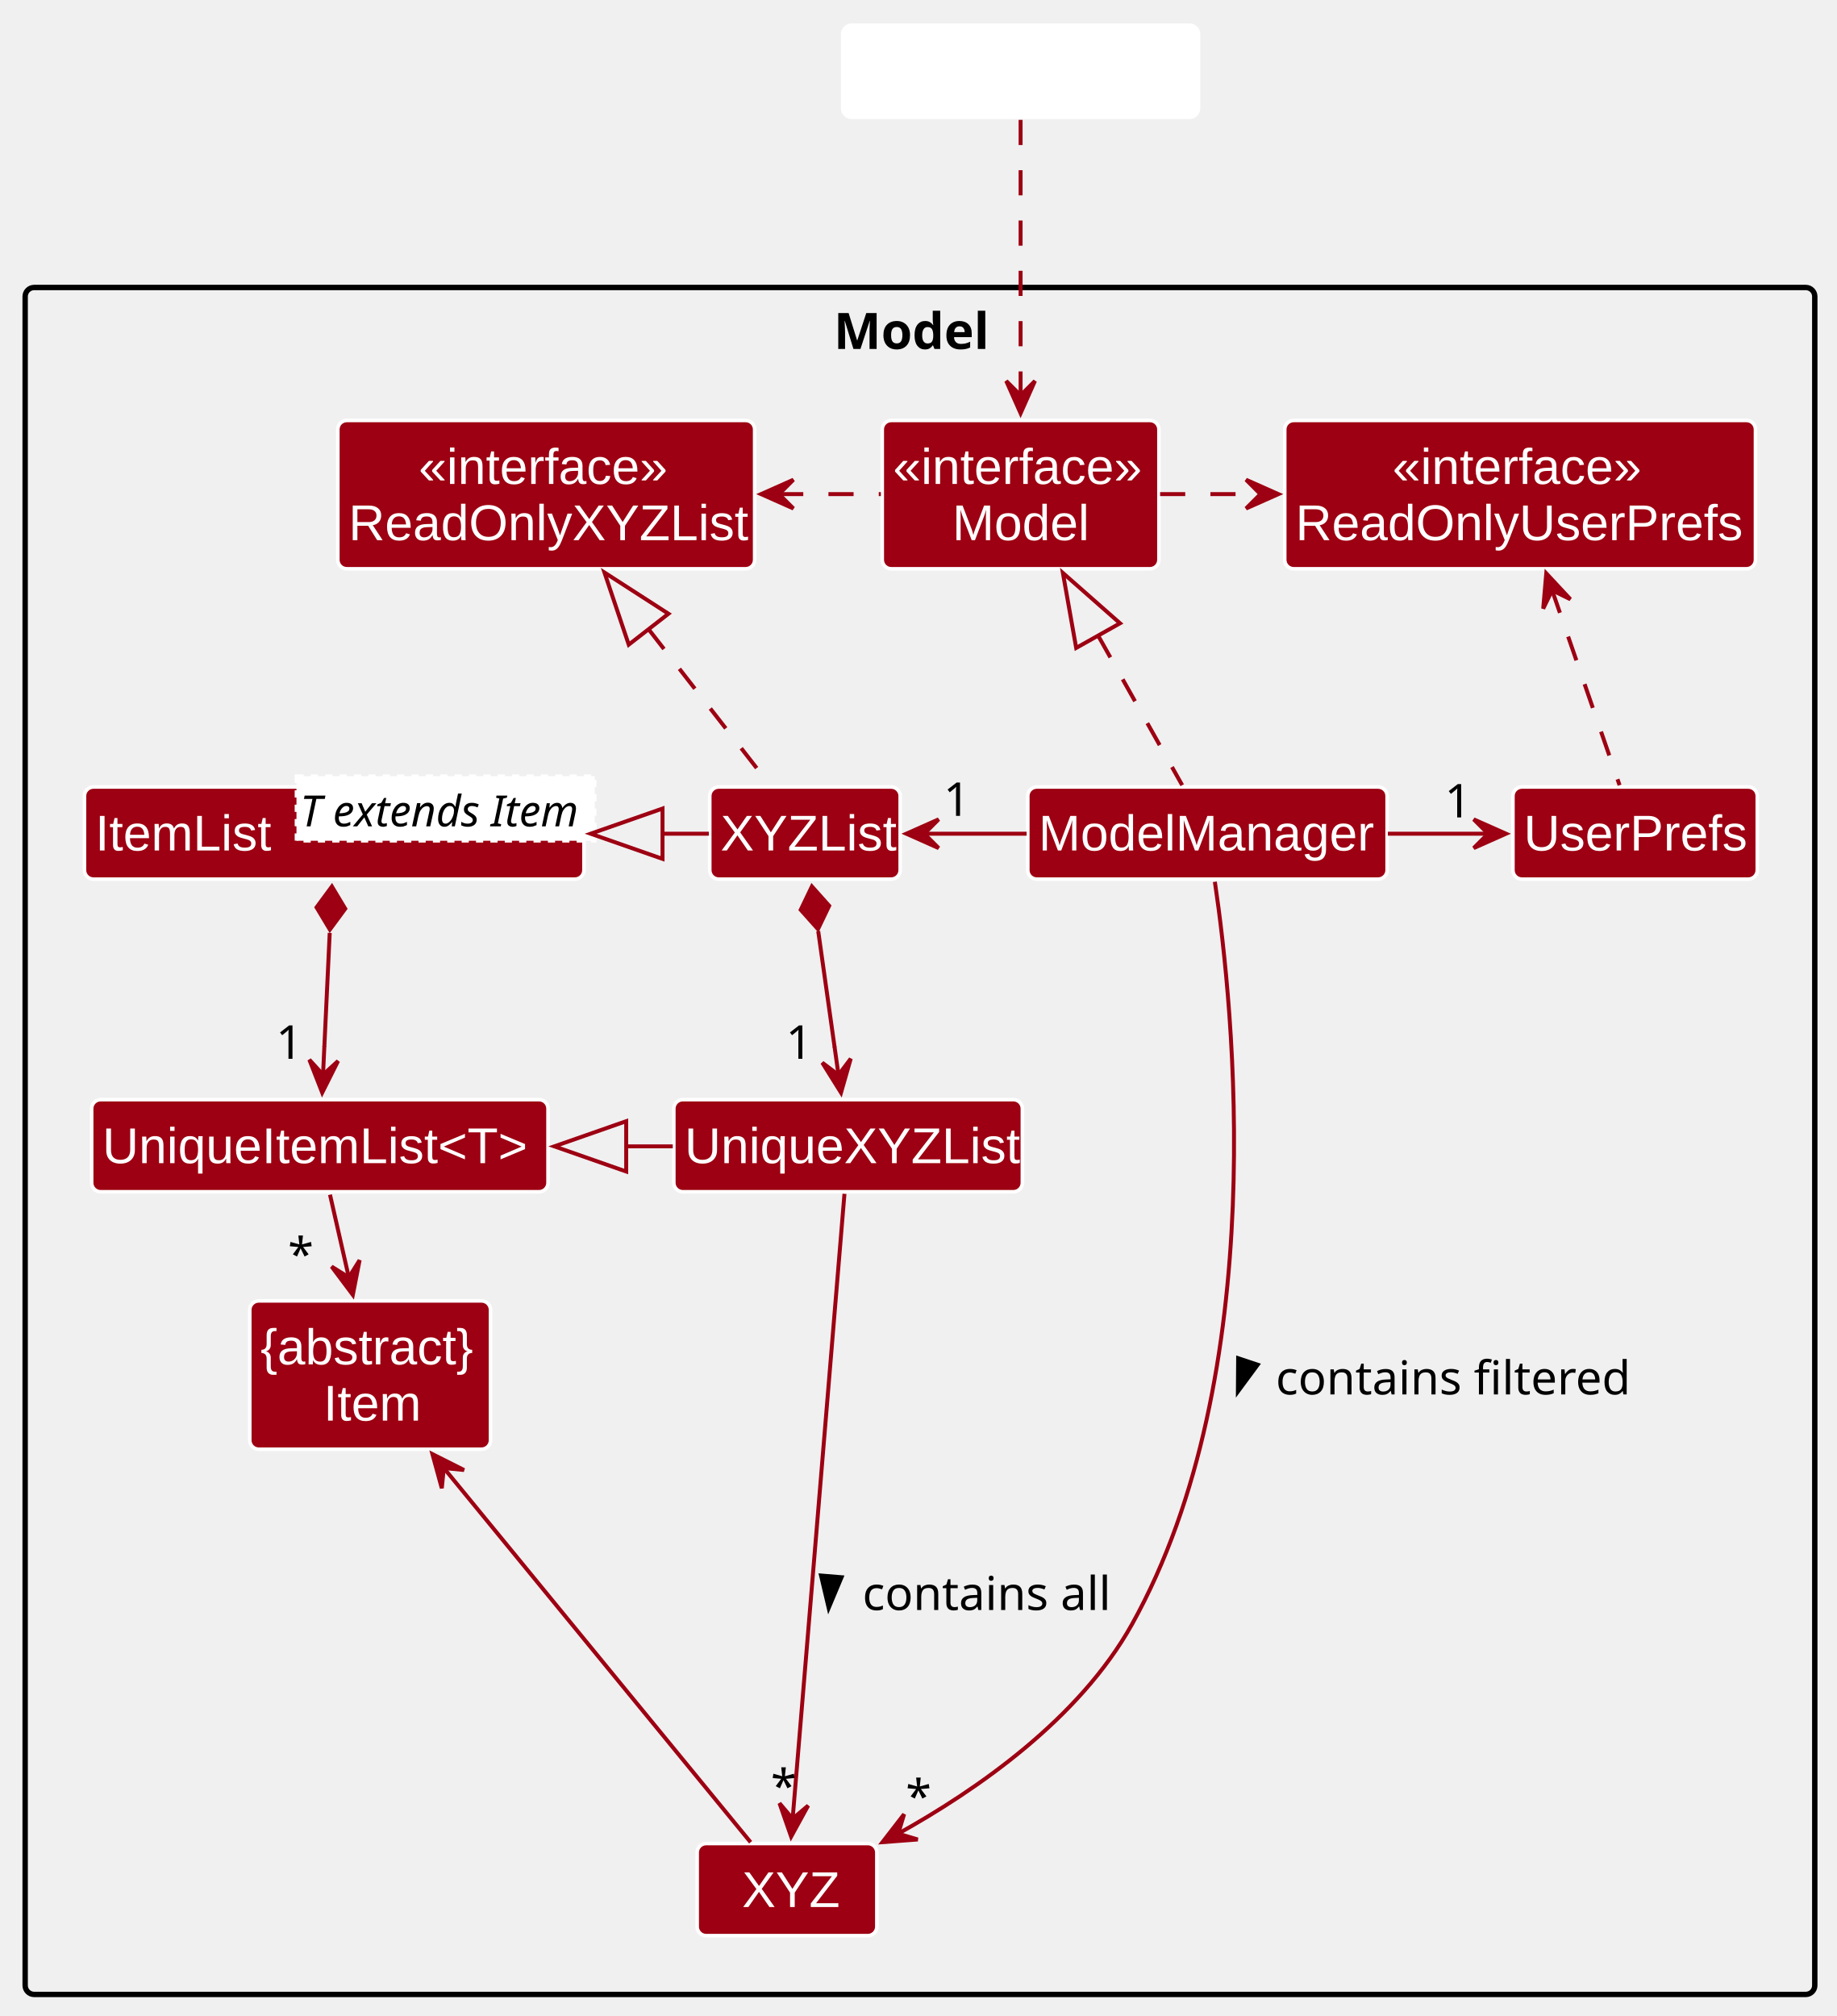
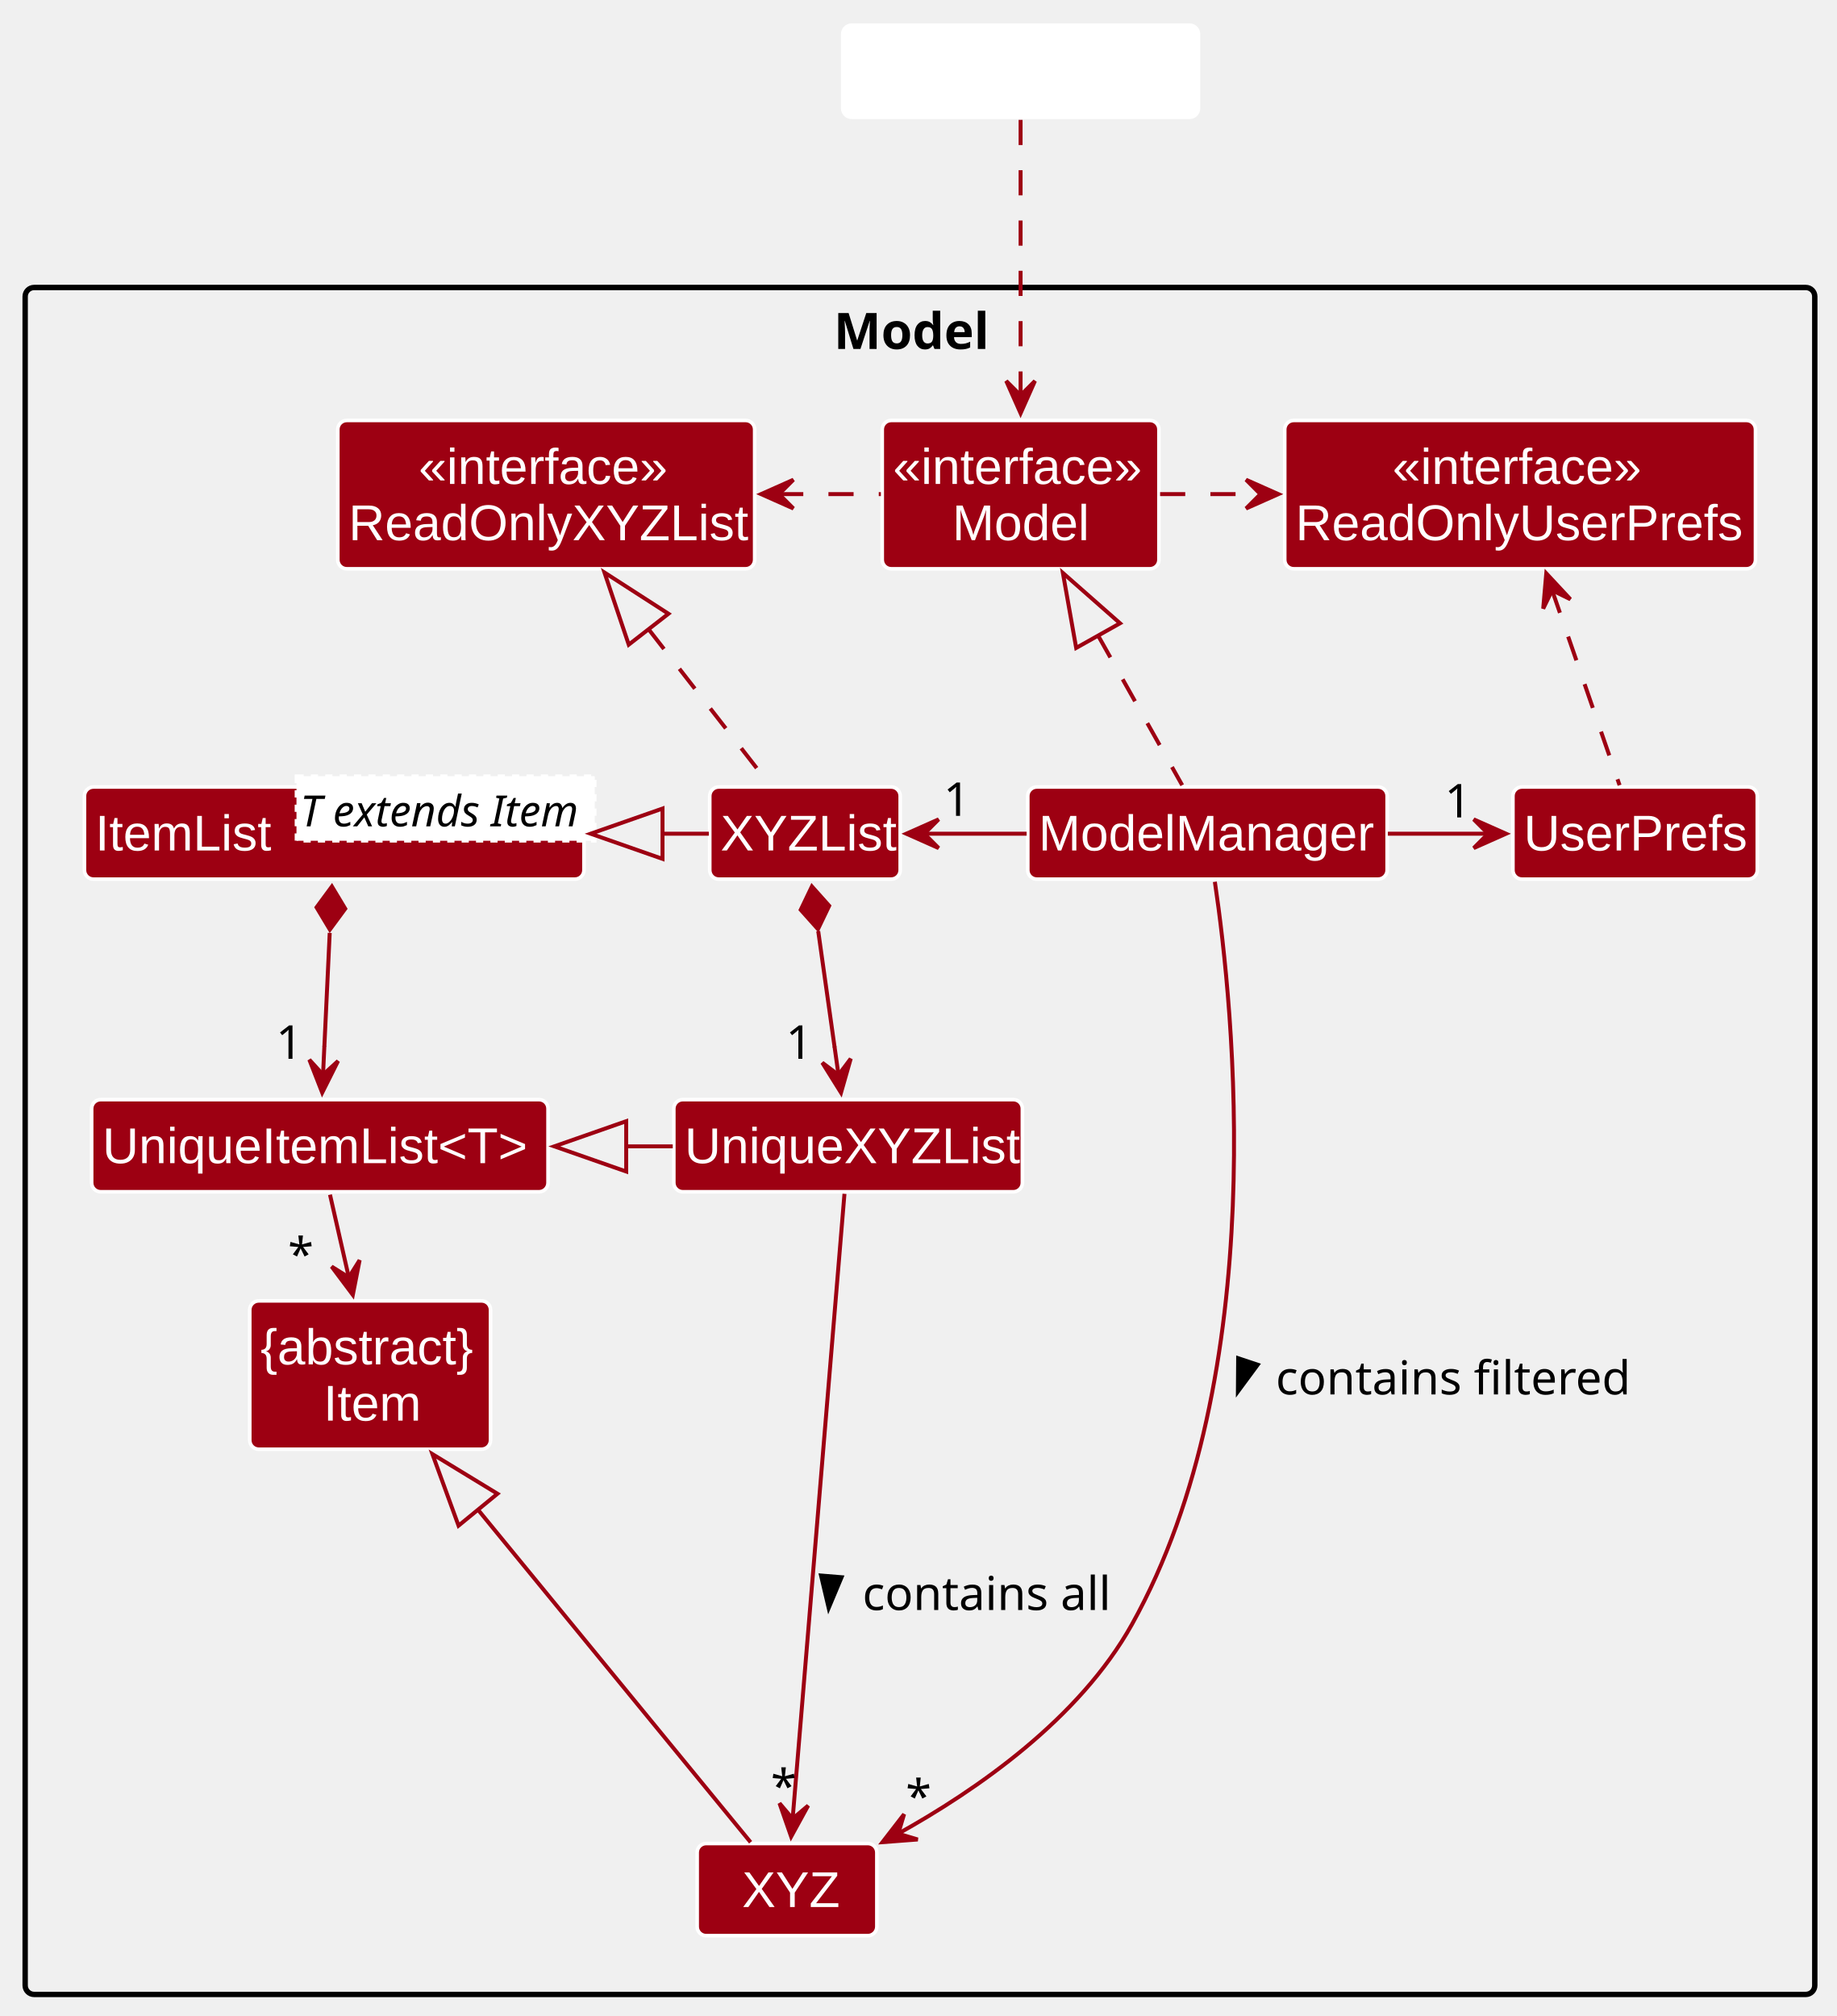
<svg xmlns="http://www.w3.org/2000/svg" contentStyleType="text/css" height="561px" preserveAspectRatio="none" style="width:511px;height:561px;background:#FFFFFF;" version="1.1" viewBox="0 0 511 561" width="511px" zoomAndPan="magnify">
  <defs />
  <g>
    <g id="cluster_Model ">
      <rect fill="none" height="475" rx="2.5" ry="2.5" style="stroke:#000000;stroke-width:1.5;" width="498" x="7" y="80" />
      <text fill="#000000" font-family="sans-serif" font-size="14" font-weight="bold" lengthAdjust="spacing" textLength="44" x="232" y="97.107">Model
            </text>
    </g>
    <g id="elem_ReadOnlyXYZList">
      <rect codeLine="9" fill="#9D0012" height="41.281" id="ReadOnlyXYZList" rx="2.5" ry="2.5" style="stroke:#FFFFFF;stroke-width:1.0;" width="116" x="94" y="117" />
      <text fill="#FFFFFF" font-family="Arial" font-size="14" lengthAdjust="spacing" textLength="71" x="116.5" y="134.674">«interface»
            </text>
      <text fill="#FFFFFF" font-family="Arial" font-size="14" lengthAdjust="spacing" textLength="110" x="97" y="150.315">ReadOnlyXYZList
            </text>
    </g>
    <g id="elem_ReadOnlyUserPrefs">
      <rect codeLine="10" fill="#9D0012" height="41.281" id="ReadOnlyUserPrefs" rx="2.5" ry="2.5" style="stroke:#FFFFFF;stroke-width:1.0;" width="131" x="357.5" y="117" />
      <text fill="#FFFFFF" font-family="Arial" font-size="14" lengthAdjust="spacing" textLength="71" x="387.5" y="134.674">«interface»
            </text>
      <text fill="#FFFFFF" font-family="Arial" font-size="14" lengthAdjust="spacing" textLength="125" x="360.5" y="150.315">ReadOnlyUserPrefs
            </text>
    </g>
    <g id="elem_Model">
      <rect codeLine="11" fill="#9D0012" height="41.281" id="Model" rx="2.5" ry="2.5" style="stroke:#FFFFFF;stroke-width:1.0;" width="77" x="245.5" y="117" />
      <text fill="#FFFFFF" font-family="Arial" font-size="14" lengthAdjust="spacing" textLength="71" x="248.5" y="134.674">«interface»
            </text>
      <text fill="#FFFFFF" font-family="Arial" font-size="14" lengthAdjust="spacing" textLength="38" x="265" y="150.315">Model
            </text>
    </g>
    <g id="elem_XYZList">
      <rect codeLine="12" fill="#9D0012" height="25.641" id="XYZList" rx="2.5" ry="2.5" style="stroke:#FFFFFF;stroke-width:1.0;" width="53" x="197.5" y="219" />
      <text fill="#FFFFFF" font-family="Arial" font-size="14" lengthAdjust="spacing" textLength="47" x="200.5" y="236.674">XYZList
            </text>
    </g>
    <g id="elem_ModelManager">
      <rect codeLine="13" fill="#9D0012" height="25.641" id="ModelManager" rx="2.5" ry="2.5" style="stroke:#FFFFFF;stroke-width:1.0;" width="100" x="286" y="219" />
      <text fill="#FFFFFF" font-family="Arial" font-size="14" lengthAdjust="spacing" textLength="94" x="289" y="236.674">ModelManager
            </text>
    </g>
    <g id="elem_UserPrefs">
      <rect codeLine="14" fill="#9D0012" height="25.641" id="UserPrefs" rx="2.5" ry="2.5" style="stroke:#FFFFFF;stroke-width:1.0;" width="68" x="421" y="219" />
      <text fill="#FFFFFF" font-family="Arial" font-size="14" lengthAdjust="spacing" textLength="62" x="424" y="236.674">UserPrefs
            </text>
    </g>
    <g id="elem_UniqueXYZList">
      <rect codeLine="15" fill="#9D0012" height="25.641" id="UniqueXYZList" rx="2.5" ry="2.5" style="stroke:#FFFFFF;stroke-width:1.0;" width="97" x="187.5" y="306" />
      <text fill="#FFFFFF" font-family="Arial" font-size="14" lengthAdjust="spacing" textLength="91" x="190.5" y="323.674">UniqueXYZList
            </text>
    </g>
    <g id="elem_XYZ">
      <rect codeLine="16" fill="#9D0012" height="25.641" id="XYZ" rx="2.5" ry="2.5" style="stroke:#FFFFFF;stroke-width:1.0;" width="50" x="194" y="513" />
      <text fill="#FFFFFF" font-family="Arial" font-size="14" lengthAdjust="spacing" textLength="25" x="206.5" y="530.674">XYZ
            </text>
    </g>
    <g id="elem_Item">
      <rect codeLine="17" fill="#9D0012" height="41.281" id="Item" rx="2.5" ry="2.5" style="stroke:#FFFFFF;stroke-width:1.0;" width="67" x="69.5" y="362" />
      <text fill="#FFFFFF" font-family="Arial" font-size="14" lengthAdjust="spacing" textLength="61" x="72.5" y="379.674">{abstract}
            </text>
      <text fill="#FFFFFF" font-family="Arial" font-size="14" lengthAdjust="spacing" textLength="26" x="90" y="395.315">Item
            </text>
    </g>
    <g id="elem_ItemList">
      <rect codeLine="18" fill="#9D0012" height="25.641" id="ItemList" rx="2.5" ry="2.5" style="stroke:#FFFFFF;stroke-width:1.0;" width="139" x="23.5" y="219" />
      <text fill="#FFFFFF" font-family="Arial" font-size="14" lengthAdjust="spacing" textLength="48" x="26.5" y="236.674">ItemList
            </text>
      <rect fill="#FFFFFF" height="17.961" style="stroke:#FFFFFF;stroke-width:1.0;stroke-dasharray:2.0,2.0;" width="83" x="82.5" y="216" />
      <text fill="#000000" font-family="sans-serif" font-size="12" font-style="italic" lengthAdjust="spacing" textLength="81" x="83.5" y="229.949">T extends Item
            </text>
    </g>
    <g id="elem_UniqueItemList">
      <rect codeLine="19" fill="#9D0012" height="25.641" id="UniqueItemList" rx="2.5" ry="2.5" style="stroke:#FFFFFF;stroke-width:1.0;" width="127" x="25.5" y="306" />
      <text fill="#FFFFFF" font-family="Arial" font-size="14" lengthAdjust="spacing" textLength="117" x="28.5" y="323.674">UniqueItemList&lt;T&gt;
            </text>
    </g>
    <g id="elem_HiddenOutside">
      <rect codeLine="22" fill="#FFFFFF" height="25.641" id="HiddenOutside" rx="2.5" ry="2.5" style="stroke:#FFFFFF;stroke-width:1.0;" width="99" x="234.5" y="7" />
      <text fill="#FFFFFF" font-family="Arial" font-size="14" lengthAdjust="spacing" textLength="93" x="237.5" y="24.674">HiddenOutside
            </text>
    </g>
    <g id="link_HiddenOutside_Model">
      <path codeLine="23" d="M284,33.36 C284,51.55 284,85.98 284,110.03 " fill="none" id="HiddenOutside-to-Model" style="stroke:#9D0012;stroke-width:1.1;stroke-dasharray:7.0,7.0;" />
      <polygon fill="#9D0012" points="284,115.01,288,106.01,284,110.01,280,106.01,284,115.01" style="stroke:#9D0012;stroke-width:1.1;" />
    </g>
    <g id="link_Model_ModelManager">
      <path codeLine="25" d="M305.55,176.83 C313.93,191.74 322.94,207.78 328.97,218.5 " fill="none" id="Model-backto-ModelManager" style="stroke:#9D0012;stroke-width:1.1;stroke-dasharray:7.0,7.0;" />
      <polygon fill="none" points="299.47,180.3,295.77,159.44,311.67,173.44,299.47,180.3" style="stroke:#9D0012;stroke-width:1.1;" />
    </g>
    <g id="link_Model_ReadOnlyUserPrefs">
      <path codeLine="26" d="M322.82,137.5 C332.15,137.5 341.48,137.5 350.8,137.5 " fill="none" id="Model-to-ReadOnlyUserPrefs" style="stroke:#9D0012;stroke-width:1.1;stroke-dasharray:7.0,7.0;" />
      <polygon fill="#9D0012" points="355.74,137.5,346.74,133.5,350.74,137.5,346.74,141.5,355.74,137.5" style="stroke:#9D0012;stroke-width:1.1;" />
    </g>
    <g id="link_ReadOnlyXYZList_Model">
      <path codeLine="27" d="M216.53,137.5 C226.06,137.5 235.59,137.5 245.12,137.5 " fill="none" id="ReadOnlyXYZList-backto-Model" style="stroke:#9D0012;stroke-width:1.1;stroke-dasharray:7.0,7.0;" />
      <polygon fill="#9D0012" points="211.78,137.5,220.78,141.5,216.78,137.5,220.78,133.5,211.78,137.5" style="stroke:#9D0012;stroke-width:1.1;" />
    </g>
    <g id="link_XYZList_ModelManager">
      <path codeLine="28" d="M256.98,232 C266.54,232 276.11,232 285.68,232 " fill="none" id="XYZList-backto-ModelManager" style="stroke:#9D0012;stroke-width:1.1;" />
      <polygon fill="#9D0012" points="252.2,232,261.2,236,257.2,232,261.2,228,252.2,232" style="stroke:#9D0012;stroke-width:1.1;" />
      <text fill="#000000" font-family="sans-serif" font-size="13" lengthAdjust="spacing" textLength="7" x="262.536" y="227.036">1
            </text>
    </g>
    <g id="link_ModelManager_UserPrefs">
      <path codeLine="29" d="M386.2,232 C395.52,232 404.84,232 414.15,232 " fill="none" id="ModelManager-to-UserPrefs" style="stroke:#9D0012;stroke-width:1.1;" />
      <polygon fill="#9D0012" points="419.09,232,410.09,228,414.09,232,410.09,236,419.09,232" style="stroke:#9D0012;stroke-width:1.1;" />
      <text fill="#000000" font-family="sans-serif" font-size="13" lengthAdjust="spacing" textLength="7" x="401.994" y="227.47">1
            </text>
    </g>
    <g id="link_ReadOnlyUserPrefs_UserPrefs">
      <path codeLine="30" d="M431.79,163.91 C437.93,181.65 445.85,204.56 450.68,218.5 " fill="none" id="ReadOnlyUserPrefs-backto-UserPrefs" style="stroke:#9D0012;stroke-width:1.1;stroke-dasharray:7.0,7.0;" />
      <polygon fill="#9D0012" points="430.28,159.55,429.429,169.362,431.908,164.278,436.993,166.757,430.28,159.55" style="stroke:#9D0012;stroke-width:1.1;" />
    </g>
    <g id="link_ReadOnlyXYZList_XYZList">
      <path codeLine="32" d="M180.46,175.07 C192.44,190.46 205.59,207.35 214.27,218.5 " fill="none" id="ReadOnlyXYZList-backto-XYZList" style="stroke:#9D0012;stroke-width:1.1;stroke-dasharray:7.0,7.0;" />
      <polygon fill="none" points="174.96,179.39,168.2,159.31,186.01,170.79,174.96,179.39" style="stroke:#9D0012;stroke-width:1.1;" />
    </g>
    <g id="link_XYZList_UniqueXYZList">
      <path codeLine="33" d="M227.69,259.12 C229.14,269.37 230.8,281.14 232.25,291.44 " fill="none" id="XYZList-UniqueXYZList" style="stroke:#9D0012;stroke-width:1.1;" />
      <polygon fill="#9D0012" points="225.93,246.68,222.814,253.183,227.618,258.561,230.734,252.058,225.93,246.68" style="stroke:#9D0012;stroke-width:1.1;" />
      <polygon fill="#9D0012" points="234.03,304.07,236.735,294.6,233.332,299.119,228.813,295.716,234.03,304.07" style="stroke:#9D0012;stroke-width:1.1;" />
      <line style="stroke:#9D0012;stroke-width:1.1;" x1="233.332" x2="232.215" y1="299.119" y2="291.195" />
      <text fill="#000000" font-family="sans-serif" font-size="13" lengthAdjust="spacing" textLength="7" x="218.663" y="294.632">1
            </text>
    </g>
    <g id="link_UniqueXYZList_XYZ">
      <path codeLine="34" d="M234.99,332.21 C232.13,366.67 223.99,464.84 220.56,506.23 " fill="none" id="UniqueXYZList-to-XYZ" style="stroke:#9D0012;stroke-width:1.1;" />
      <polygon fill="#9D0012" points="220.15,511.09,224.881,502.452,220.564,506.107,216.909,501.79,220.15,511.09" style="stroke:#9D0012;stroke-width:1.1;" />
      <polygon fill="#000000" points="230.587,447.628,234.263,438.857,228.405,438.371,230.587,447.628" style="stroke:#000000;stroke-width:1.0;" />
      <text fill="#000000" font-family="sans-serif" font-size="13" lengthAdjust="spacing" textLength="66" x="240" y="448.028">contains all
            </text>
      <text fill="#000000" font-family="sans-serif" font-size="13" lengthAdjust="spacing" textLength="5" x="214.488" y="501.673">*
            </text>
    </g>
    <g id="link_ModelManager_XYZ">
      <path codeLine="36" d="M338.06,245.38 C343.26,280.42 353.84,382.26 315,452 C300.35,478.31 271.86,498.09 249.71,510.39 " fill="none" id="ModelManager-to-XYZ" style="stroke:#9D0012;stroke-width:1.1;" />
      <polygon fill="#9D0012" points="245.56,512.63,255.38,511.881,249.961,510.258,251.585,504.839,245.56,512.63" style="stroke:#9D0012;stroke-width:1.1;" />
      <polygon fill="#000000" points="344.419,387.389,350.067,379.738,344.491,377.879,344.419,387.389" style="stroke:#000000;stroke-width:1.0;" />
      <text fill="#000000" font-family="sans-serif" font-size="13" lengthAdjust="spacing" textLength="91" x="355" y="388.028">contains filtered
            </text>
      <text fill="#000000" font-family="sans-serif" font-size="13" lengthAdjust="spacing" textLength="5" x="252.029" y="504.521">*
            </text>
    </g>
    <g id="link_ItemList_UniqueItemList">
      <path codeLine="38" d="M91.75,259.6 C91.27,269.68 90.73,281.15 90.26,291.24 " fill="none" id="ItemList-UniqueItemList" style="stroke:#9D0012;stroke-width:1.1;" />
      <polygon fill="#9D0012" points="92.36,246.69,88.081,252.494,91.793,258.677,96.072,252.872,92.36,246.69" style="stroke:#9D0012;stroke-width:1.1;" />
      <polygon fill="#9D0012" points="89.66,304.06,94.071,295.254,89.891,299.065,86.08,294.885,89.66,304.06" style="stroke:#9D0012;stroke-width:1.1;" />
      <line style="stroke:#9D0012;stroke-width:1.1;" x1="89.891" x2="90.265" y1="299.065" y2="291.07" />
      <text fill="#000000" font-family="sans-serif" font-size="13" lengthAdjust="spacing" textLength="7" x="76.779" y="294.632">1
            </text>
    </g>
    <g id="link_UniqueItemList_Item">
      <path codeLine="39" d="M91.83,332.45 C93.36,339.16 95.31,347.7 97.14,355.77 " fill="none" id="UniqueItemList-to-Item" style="stroke:#9D0012;stroke-width:1.1;" />
      <polygon fill="#9D0012" points="98.18,360.33,100.073,350.665,97.065,355.456,92.274,352.449,98.18,360.33" style="stroke:#9D0012;stroke-width:1.1;" />
      <text fill="#000000" font-family="sans-serif" font-size="13" lengthAdjust="spacing" textLength="5" x="80.118" y="353.686">*
            </text>
    </g>
    <g id="link_UniqueItemList_UniqueXYZList">
      <path codeLine="41" d="M174.02,319 C178.42,319 182.81,319 187.21,319 " fill="none" id="UniqueItemList-backto-UniqueXYZList" style="stroke:#9D0012;stroke-width:1.1;" />
      <polygon fill="none" points="174.25,326,154.25,319,174.25,312,174.25,326" style="stroke:#9D0012;stroke-width:1.1;" />
    </g>
    <g id="link_ItemList_XYZList">
      <path codeLine="42" d="M184.35,232 C188.65,232 192.95,232 197.25,232 " fill="none" id="ItemList-backto-XYZList" style="stroke:#9D0012;stroke-width:1.1;" />
      <polygon fill="none" points="184.36,239,164.36,232,184.36,225,184.36,239" style="stroke:#9D0012;stroke-width:1.1;" />
    </g>
    <g id="link_Item_XYZ">
-       <path codeLine="43" d="M123.24,408.19 C148.24,438.69 189.81,489.39 208.87,512.65 " fill="none" id="Item-backto-XYZ" style="stroke:#9D0012;stroke-width:1.1;" />
-       <polygon fill="#9D0012" points="120.33,404.64,122.939,414.137,123.499,408.508,129.128,409.067,120.33,404.64" style="stroke:#9D0012;stroke-width:1.1;" />
+       <path codeLine="43" d="M132.83,419.89 C157.84,450.4 192.08,492.16 208.87,512.65 " fill="none" id="Item-backto-XYZ" style="stroke:#9D0012;stroke-width:1.1;" />
+       <polygon fill="none" points="127.6,424.55,120.33,404.64,138.43,415.67,127.6,424.55" style="stroke:#9D0012;stroke-width:1.1;" />
    </g>
  </g>
</svg>
